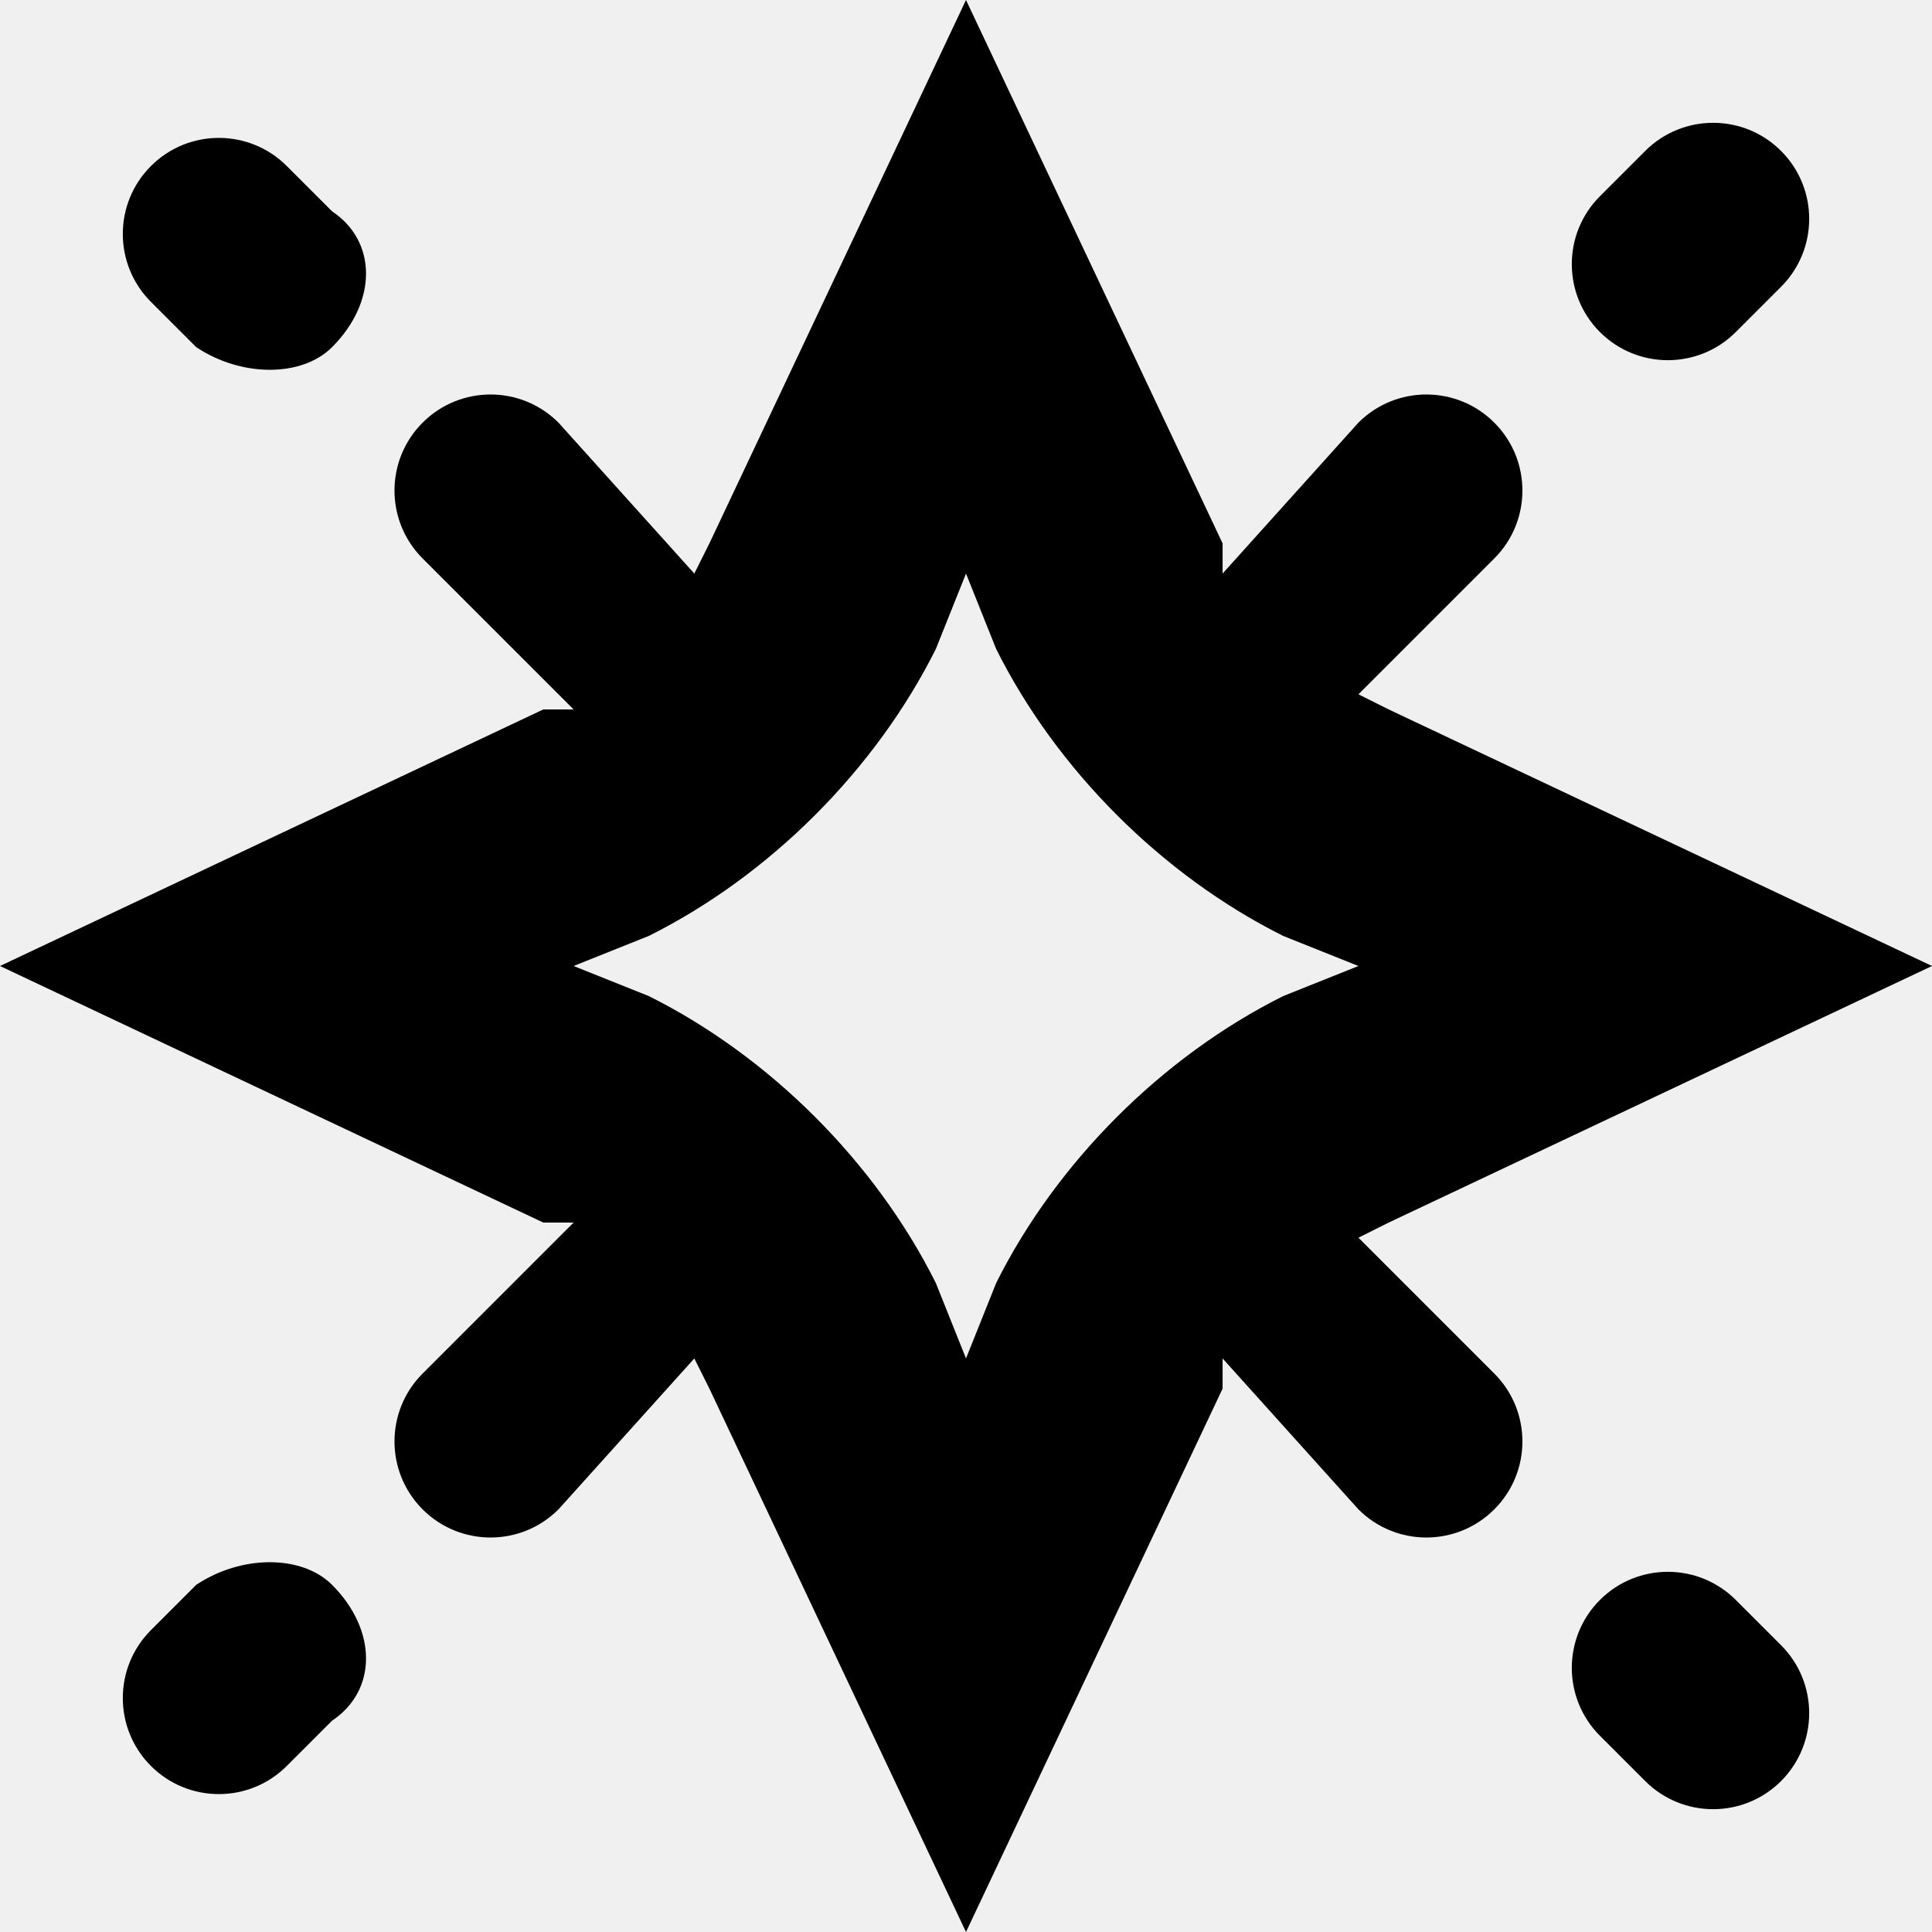
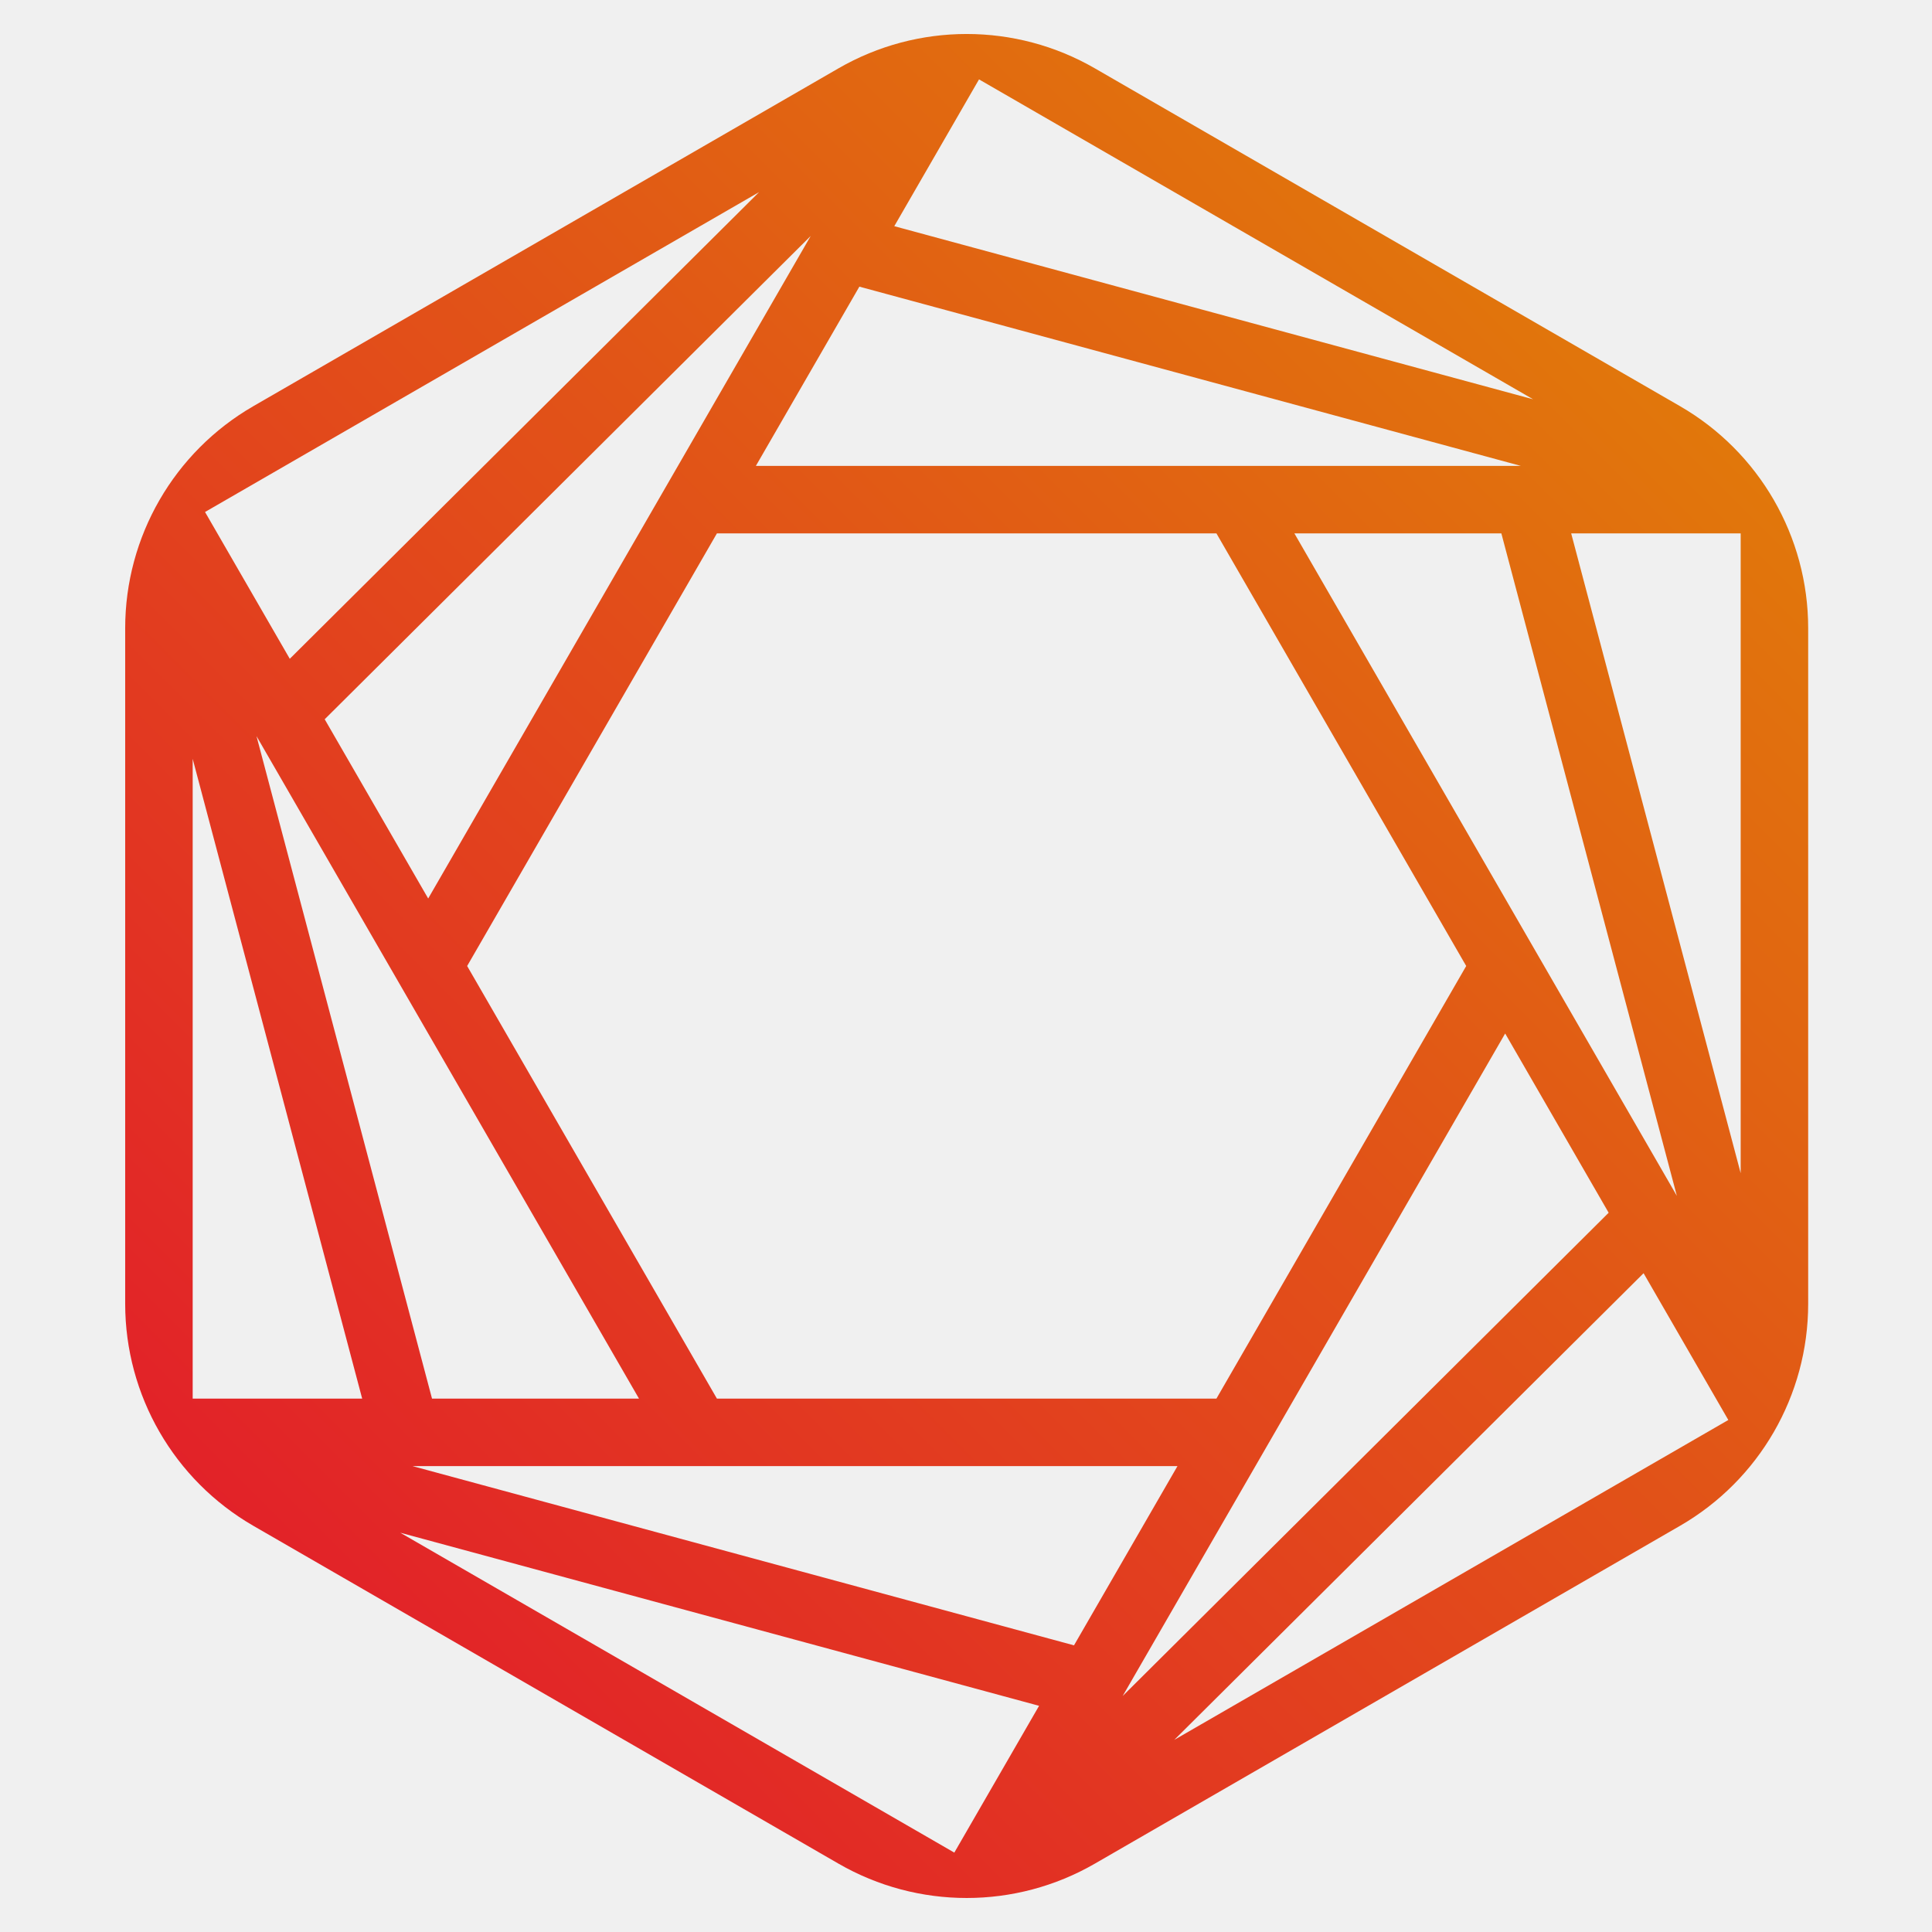
- <svg xmlns="http://www.w3.org/2000/svg" viewBox="0 0 128 128">
-   <path fill-rule="evenodd" d="M81 36 64 0 47 36l-1 2-9-10a6 6 0 0 0-9 9l10 10h-2L0 64l36 17h2L28 91a6 6 0 1 0 9 9l9-10 1 2 17 36 17-36v-2l9 10a6 6 0 1 0 9-9l-9-9 2-1 36-17-36-17-2-1 9-9a6 6 0 1 0-9-9l-9 10v-2Zm-17 2-2 5c-4 8-11 15-19 19l-5 2 5 2c8 4 15 11 19 19l2 5 2-5c4-8 11-15 19-19l5-2-5-2c-8-4-15-11-19-19l-2-5Z" clip-rule="evenodd" />
-   <path d="M118 19a6 6 0 0 0-9-9l-3 3a6 6 0 1 0 9 9l3-3Zm-96 4c-2 2-6 2-9 0l-3-3a6 6 0 1 1 9-9l3 3c3 2 3 6 0 9Zm0 82c-2-2-6-2-9 0l-3 3a6 6 0 1 0 9 9l3-3c3-2 3-6 0-9Zm96 4a6 6 0 0 1-9 9l-3-3a6 6 0 1 1 9-9l3 3Z" />
-   <style>path{fill:#000}@media (prefers-color-scheme:dark){path{fill:#fff}}</style>
+ <svg xmlns="http://www.w3.org/2000/svg" id="Ebene_1" data-name="Ebene 1" viewBox="0 0 1080 1080">
+   <defs>
+     <style>
+       .cls-1 {
+         fill: url(#Unbenannter_Verlauf_22);
+       }
+     </style>
+     <linearGradient id="Unbenannter_Verlauf_22" data-name="Unbenannter Verlauf 22" x1="172.64" y1="907.74" x2="973.73" y2="106.65" gradientUnits="userSpaceOnUse">
+       <stop offset="0" stop-color="#e22129" />
+       <stop offset="1" stop-color="#e18008" />
+     </linearGradient>
+   </defs>
+   <path class="cls-1" d="M468.72,38.2L141.64,227.04c-44.34,25.6-71.66,72.91-71.66,124.11v377.69c0,51.2,27.32,98.51,71.66,124.11l327.08,188.84c44.34,25.6,98.97,25.6,143.31,0l327.09-188.84c44.34-25.6,71.66-72.91,71.66-124.11v-377.69c0-51.2-27.32-98.51-71.66-124.11L612.03,38.2c-44.34-25.6-98.97-25.6-143.31,0ZM819.62,540l-139.63,241.83h-279.23l-139.62-241.83,139.62-241.83h279.23l139.63,241.83ZM239.36,502.27l-57.85-100.2L453.18,131.92l-213.82,370.35ZM357.2,781.83h-115.7l-98.12-370.34,213.82,370.34ZM658.22,819.56l-57.85,100.2-369.78-100.2h427.64ZM841.4,577.73l57.85,100.2-271.67,270.15,213.82-370.35ZM723.57,298.17h115.7l98.11,370.34-213.81-370.34ZM422.54,260.44l57.85-100.2,369.78,100.2h-427.63ZM499.91,126.44l47.37-82.06,309.73,178.82-357.1-96.76ZM161.99,368.27l-47.38-82.06L424.34,107.39,161.99,368.27ZM202.46,781.83h-94.75v-357.64l94.75,357.64ZM580.85,953.56l-47.38,82.06-309.72-178.82,357.1,96.76ZM918.77,711.73l47.37,82.05-309.72,178.82,262.35-260.87ZM878.3,298.17h94.75v357.65l-94.75-357.65Z" />
</svg>
